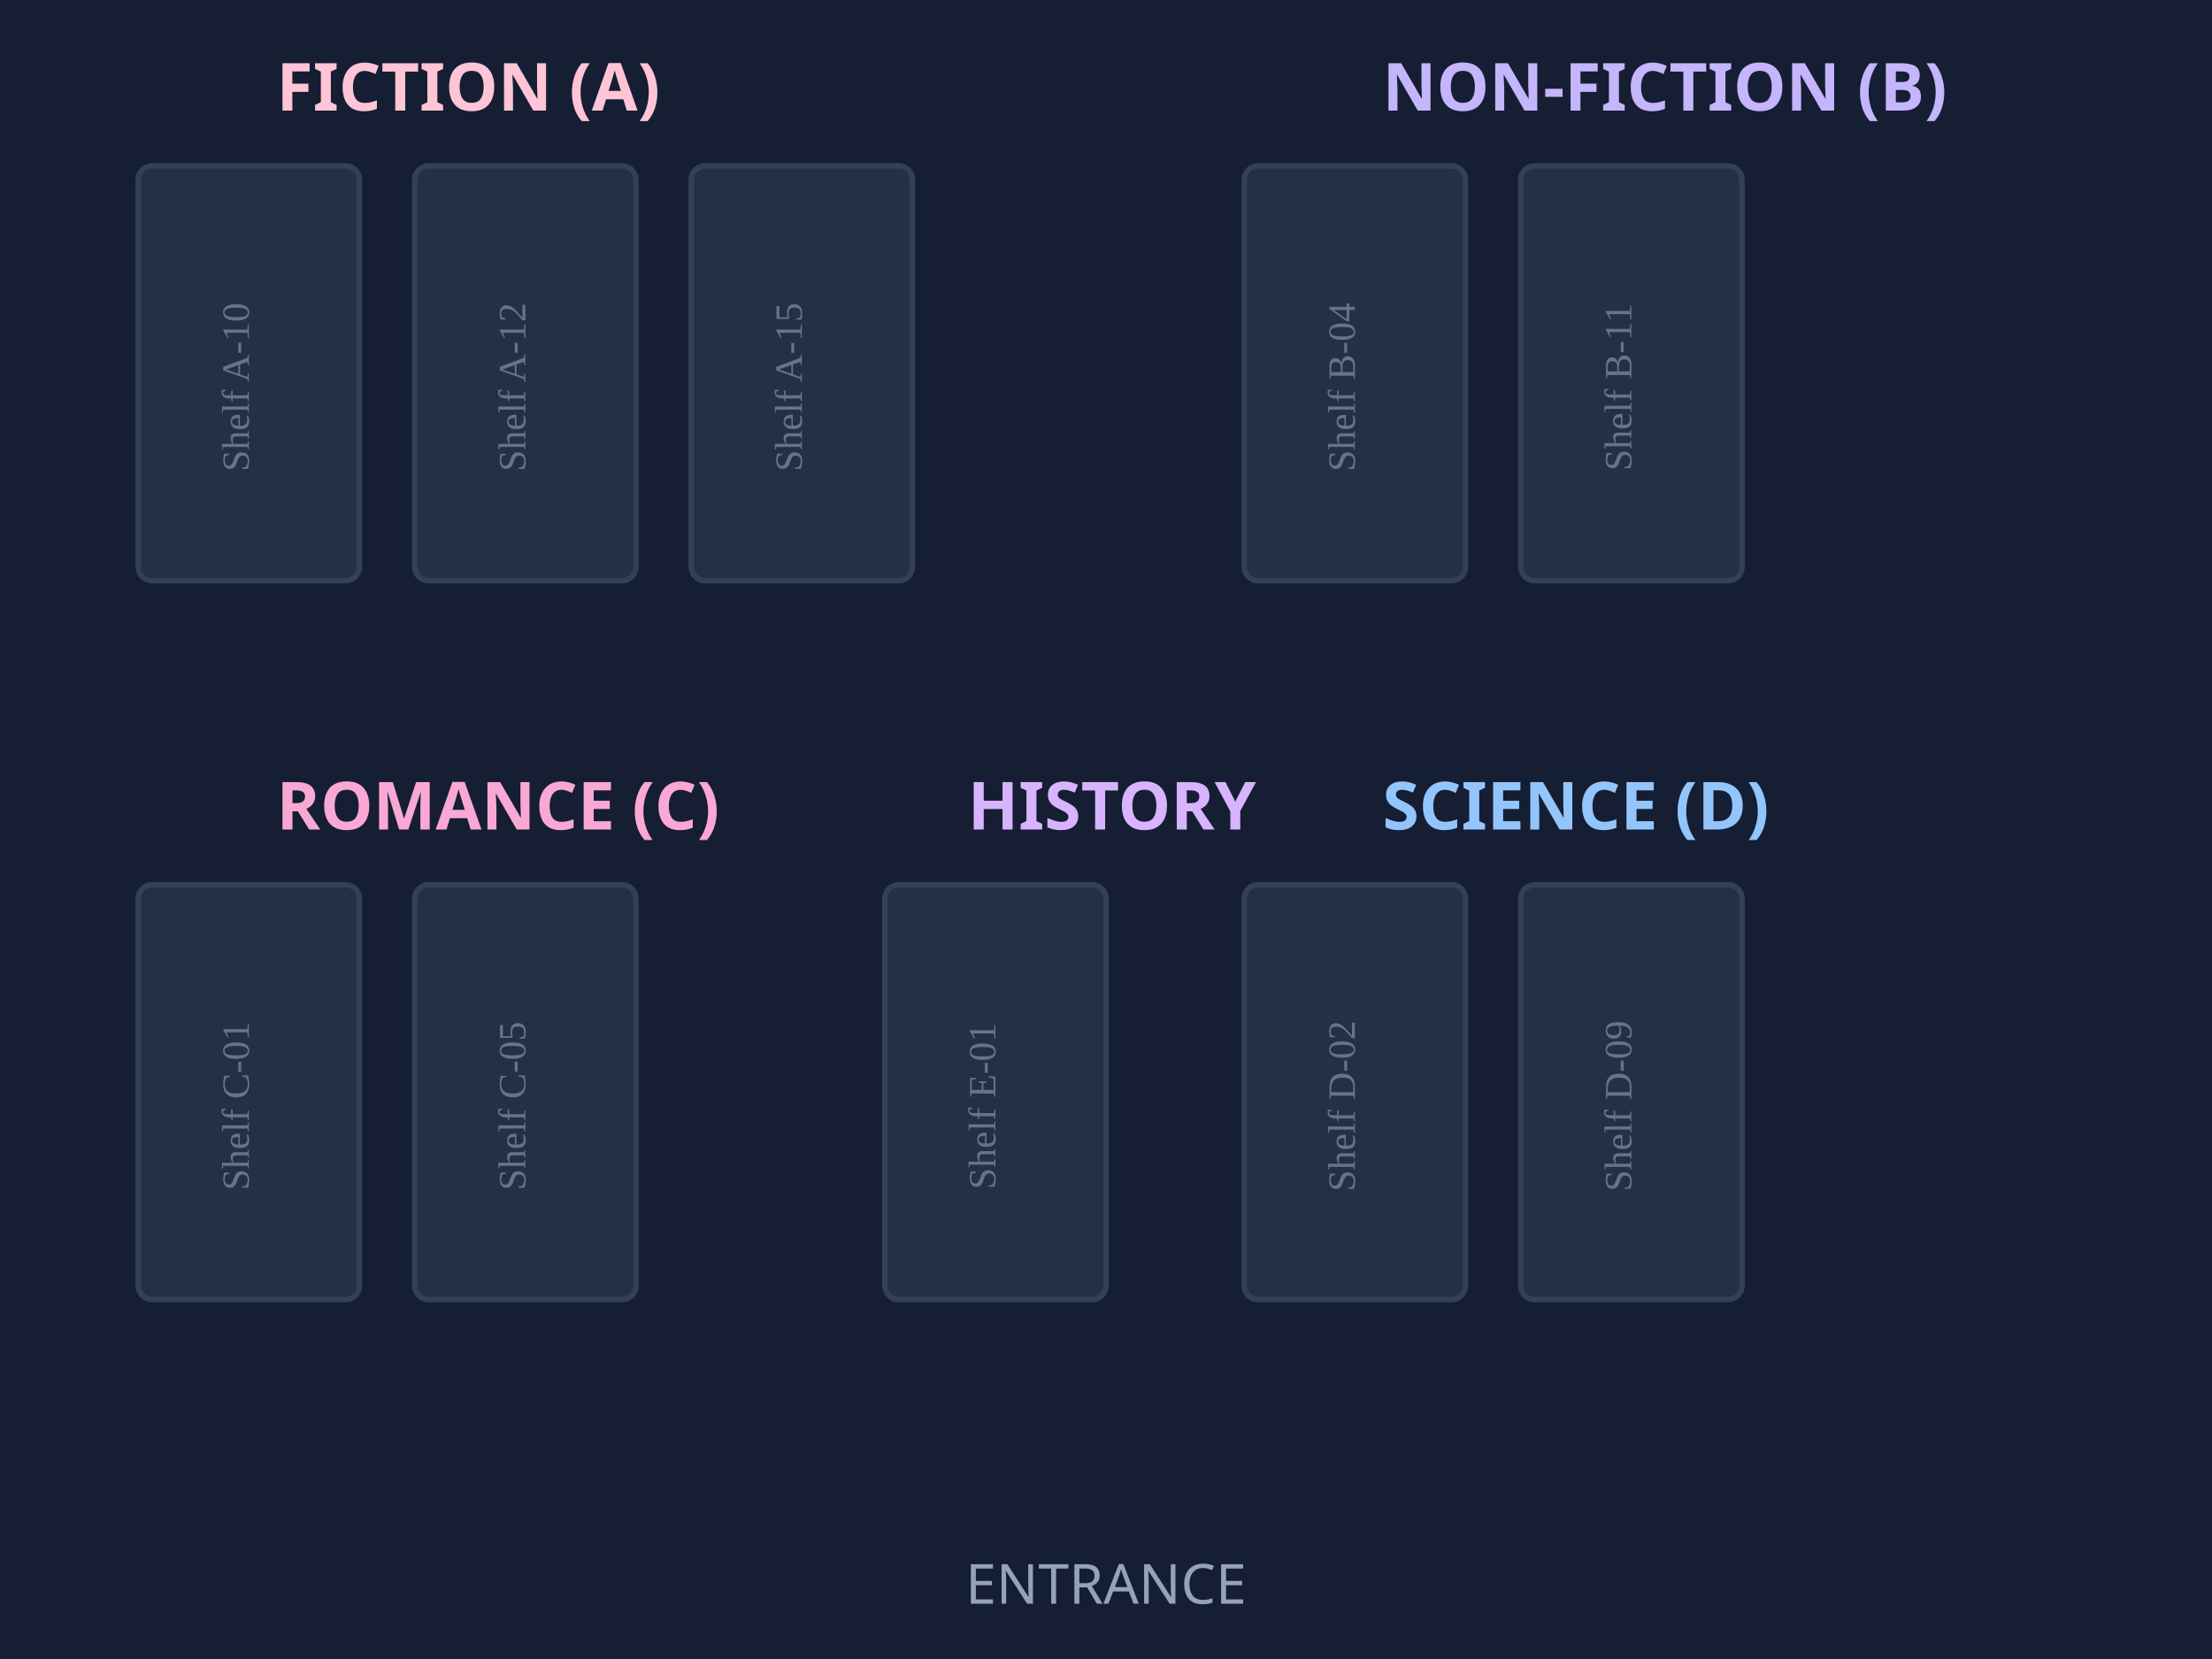
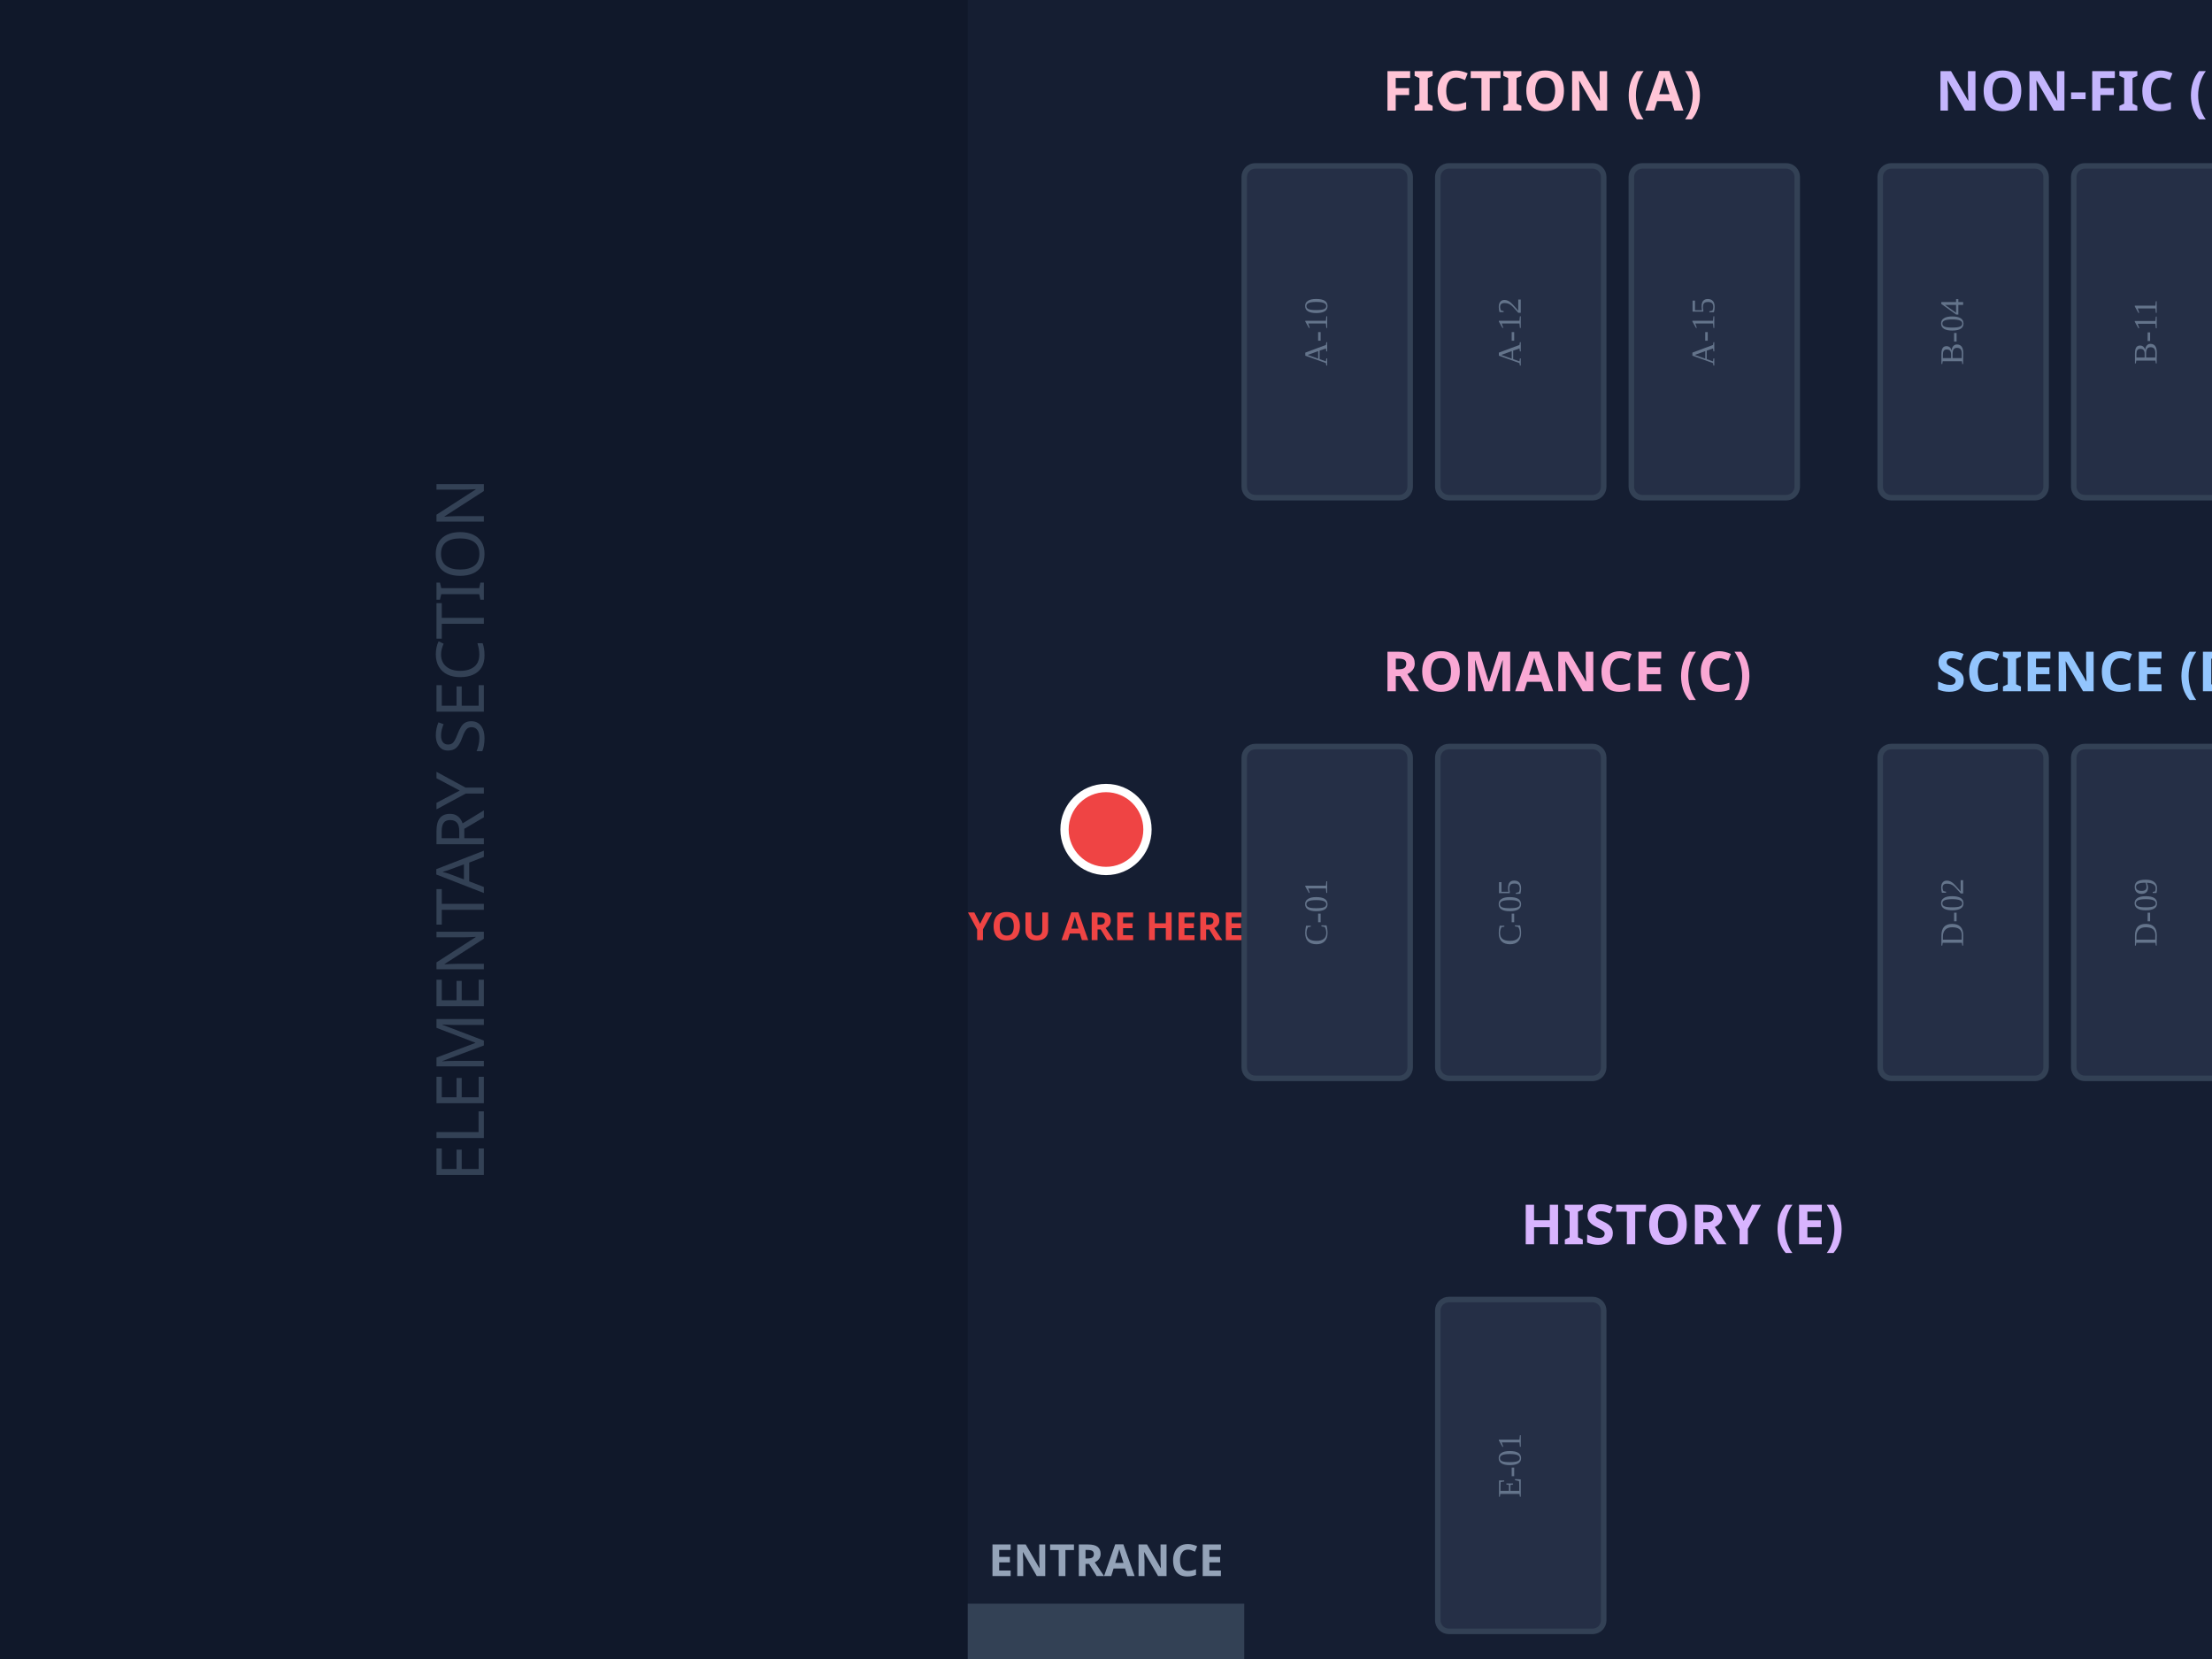
<svg xmlns="http://www.w3.org/2000/svg" viewBox="0 0 800 600">
  <rect width="800" height="600" fill="#151e32" />
-   <text x="400" y="580" text-anchor="middle" fill="#94a3b8" font-family="sans-serif" font-size="20">ENTRANCE</text>
-   <text x="100" y="40" fill="#ffc4d6" font-family="sans-serif" font-weight="bold" font-size="24">FICTION (A)</text>
-   <rect id="shelf-A-10" x="50" y="60" width="80" height="150" fill="#252f46" stroke="#334155" stroke-width="2" rx="5" />
-   <text x="90" y="140" fill="#64748b" text-anchor="middle" font-size="14" transform="rotate(-90 90,140)">Shelf A-10</text>
-   <rect id="shelf-A-12" x="150" y="60" width="80" height="150" fill="#252f46" stroke="#334155" stroke-width="2" rx="5" />
-   <text x="190" y="140" fill="#64748b" text-anchor="middle" font-size="14" transform="rotate(-90 190,140)">Shelf A-12</text>
-   <rect id="shelf-A-15" x="250" y="60" width="80" height="150" fill="#252f46" stroke="#334155" stroke-width="2" rx="5" />
-   <text x="290" y="140" fill="#64748b" text-anchor="middle" font-size="14" transform="rotate(-90 290,140)">Shelf A-15</text>
-   <text x="500" y="40" fill="#c4b5fd" font-family="sans-serif" font-weight="bold" font-size="24">NON-FICTION (B)</text>
-   <rect id="shelf-B-04" x="450" y="60" width="80" height="150" fill="#252f46" stroke="#334155" stroke-width="2" rx="5" />
-   <text x="490" y="140" fill="#64748b" text-anchor="middle" font-size="14" transform="rotate(-90 490,140)">Shelf B-04</text>
-   <rect id="shelf-B-11" x="550" y="60" width="80" height="150" fill="#252f46" stroke="#334155" stroke-width="2" rx="5" />
-   <text x="590" y="140" fill="#64748b" text-anchor="middle" font-size="14" transform="rotate(-90 590,140)">Shelf B-11</text>
-   <text x="100" y="300" fill="#f9a8d4" font-family="sans-serif" font-weight="bold" font-size="24">ROMANCE (C)</text>
-   <rect id="shelf-C-01" x="50" y="320" width="80" height="150" fill="#252f46" stroke="#334155" stroke-width="2" rx="5" />
-   <text x="90" y="400" fill="#64748b" text-anchor="middle" font-size="14" transform="rotate(-90 90,400)">Shelf C-01</text>
-   <rect id="shelf-C-05" x="150" y="320" width="80" height="150" fill="#252f46" stroke="#334155" stroke-width="2" rx="5" />
-   <text x="190" y="400" fill="#64748b" text-anchor="middle" font-size="14" transform="rotate(-90 190,400)">Shelf C-05</text>
-   <text x="500" y="300" fill="#93c5fd" font-family="sans-serif" font-weight="bold" font-size="24">SCIENCE (D)</text>
-   <rect id="shelf-D-02" x="450" y="320" width="80" height="150" fill="#252f46" stroke="#334155" stroke-width="2" rx="5" />
-   <text x="490" y="400" fill="#64748b" text-anchor="middle" font-size="14" transform="rotate(-90 490,400)">Shelf D-02</text>
-   <rect id="shelf-D-09" x="550" y="320" width="80" height="150" fill="#252f46" stroke="#334155" stroke-width="2" rx="5" />
-   <text x="590" y="400" fill="#64748b" text-anchor="middle" font-size="14" transform="rotate(-90 590,400)">Shelf D-09</text>
-   <text x="350" y="300" fill="#d8b4fe" font-family="sans-serif" font-weight="bold" font-size="24">HISTORY</text>
-   <rect id="shelf-E-01" x="320" y="320" width="80" height="150" fill="#252f46" stroke="#334155" stroke-width="2" rx="5" />
-   <text x="360" y="400" fill="#64748b" text-anchor="middle" font-size="14" transform="rotate(-90 360,400)">Shelf E-01</text>
+   <rect x="0" y="0" width="350" height="600" fill="#0b1121" opacity="0.5" />
+   <text x="175" y="300" text-anchor="middle" fill="#334155" font-family="sans-serif" font-size="24" transform="rotate(-90 175,300)">ELEMENTARY SECTION</text>
+   <path d="M 350 600 L 450 600 L 450 580 L 350 580 Z" fill="#334155" />
+   <text x="400" y="570" text-anchor="middle" fill="#94a3b8" font-family="sans-serif" font-weight="bold" font-size="16">ENTRANCE</text>
+   <circle cx="400" cy="300" r="15" fill="#ef4444" stroke="white" stroke-width="3">
+     <animate attributeName="r" values="15;18;15" dur="1.5s" repeatCount="indefinite" />
+   </circle>
+   <text x="400" y="340" text-anchor="middle" fill="#ef4444" font-family="sans-serif" font-weight="bold" font-size="14">YOU ARE HERE</text>
+   <text x="500" y="40" fill="#ffc4d6" font-family="sans-serif" font-weight="bold" font-size="20">FICTION (A)</text>
+   <rect id="shelf-A-10" x="450" y="60" width="60" height="120" fill="#252f46" stroke="#334155" stroke-width="2" rx="4" />
+   <text x="480" y="120" fill="#64748b" text-anchor="middle" font-size="12" transform="rotate(-90 480,120)">A-10</text>
+   <rect id="shelf-A-12" x="520" y="60" width="60" height="120" fill="#252f46" stroke="#334155" stroke-width="2" rx="4" />
+   <text x="550" y="120" fill="#64748b" text-anchor="middle" font-size="12" transform="rotate(-90 550,120)">A-12</text>
+   <rect id="shelf-A-15" x="590" y="60" width="60" height="120" fill="#252f46" stroke="#334155" stroke-width="2" rx="4" />
+   <text x="620" y="120" fill="#64748b" text-anchor="middle" font-size="12" transform="rotate(-90 620,120)">A-15</text>
+   <text x="700" y="40" fill="#c4b5fd" font-family="sans-serif" font-weight="bold" font-size="20">NON-FIC (B)</text>
+   <rect id="shelf-B-04" x="680" y="60" width="60" height="120" fill="#252f46" stroke="#334155" stroke-width="2" rx="4" />
+   <text x="710" y="120" fill="#64748b" text-anchor="middle" font-size="12" transform="rotate(-90 710,120)">B-04</text>
+   <rect id="shelf-B-11" x="750" y="60" width="60" height="120" fill="#252f46" stroke="#334155" stroke-width="2" rx="4" />
+   <text x="780" y="120" fill="#64748b" text-anchor="middle" font-size="12" transform="rotate(-90 780,120)">B-11</text>
+   <text x="500" y="250" fill="#f9a8d4" font-family="sans-serif" font-weight="bold" font-size="20">ROMANCE (C)</text>
+   <rect id="shelf-C-01" x="450" y="270" width="60" height="120" fill="#252f46" stroke="#334155" stroke-width="2" rx="4" />
+   <text x="480" y="330" fill="#64748b" text-anchor="middle" font-size="12" transform="rotate(-90 480,330)">C-01</text>
+   <rect id="shelf-C-05" x="520" y="270" width="60" height="120" fill="#252f46" stroke="#334155" stroke-width="2" rx="4" />
+   <text x="550" y="330" fill="#64748b" text-anchor="middle" font-size="12" transform="rotate(-90 550,330)">C-05</text>
+   <text x="700" y="250" fill="#93c5fd" font-family="sans-serif" font-weight="bold" font-size="20">SCIENCE (D)</text>
+   <rect id="shelf-D-02" x="680" y="270" width="60" height="120" fill="#252f46" stroke="#334155" stroke-width="2" rx="4" />
+   <text x="710" y="330" fill="#64748b" text-anchor="middle" font-size="12" transform="rotate(-90 710,330)">D-02</text>
+   <rect id="shelf-D-09" x="750" y="270" width="60" height="120" fill="#252f46" stroke="#334155" stroke-width="2" rx="4" />
+   <text x="780" y="330" fill="#64748b" text-anchor="middle" font-size="12" transform="rotate(-90 780,330)">D-09</text>
+   <text x="550" y="450" fill="#d8b4fe" font-family="sans-serif" font-weight="bold" font-size="20">HISTORY (E)</text>
+   <rect id="shelf-E-01" x="520" y="470" width="60" height="120" fill="#252f46" stroke="#334155" stroke-width="2" rx="4" />
+   <text x="550" y="530" fill="#64748b" text-anchor="middle" font-size="12" transform="rotate(-90 550,530)">E-01</text>
</svg>
